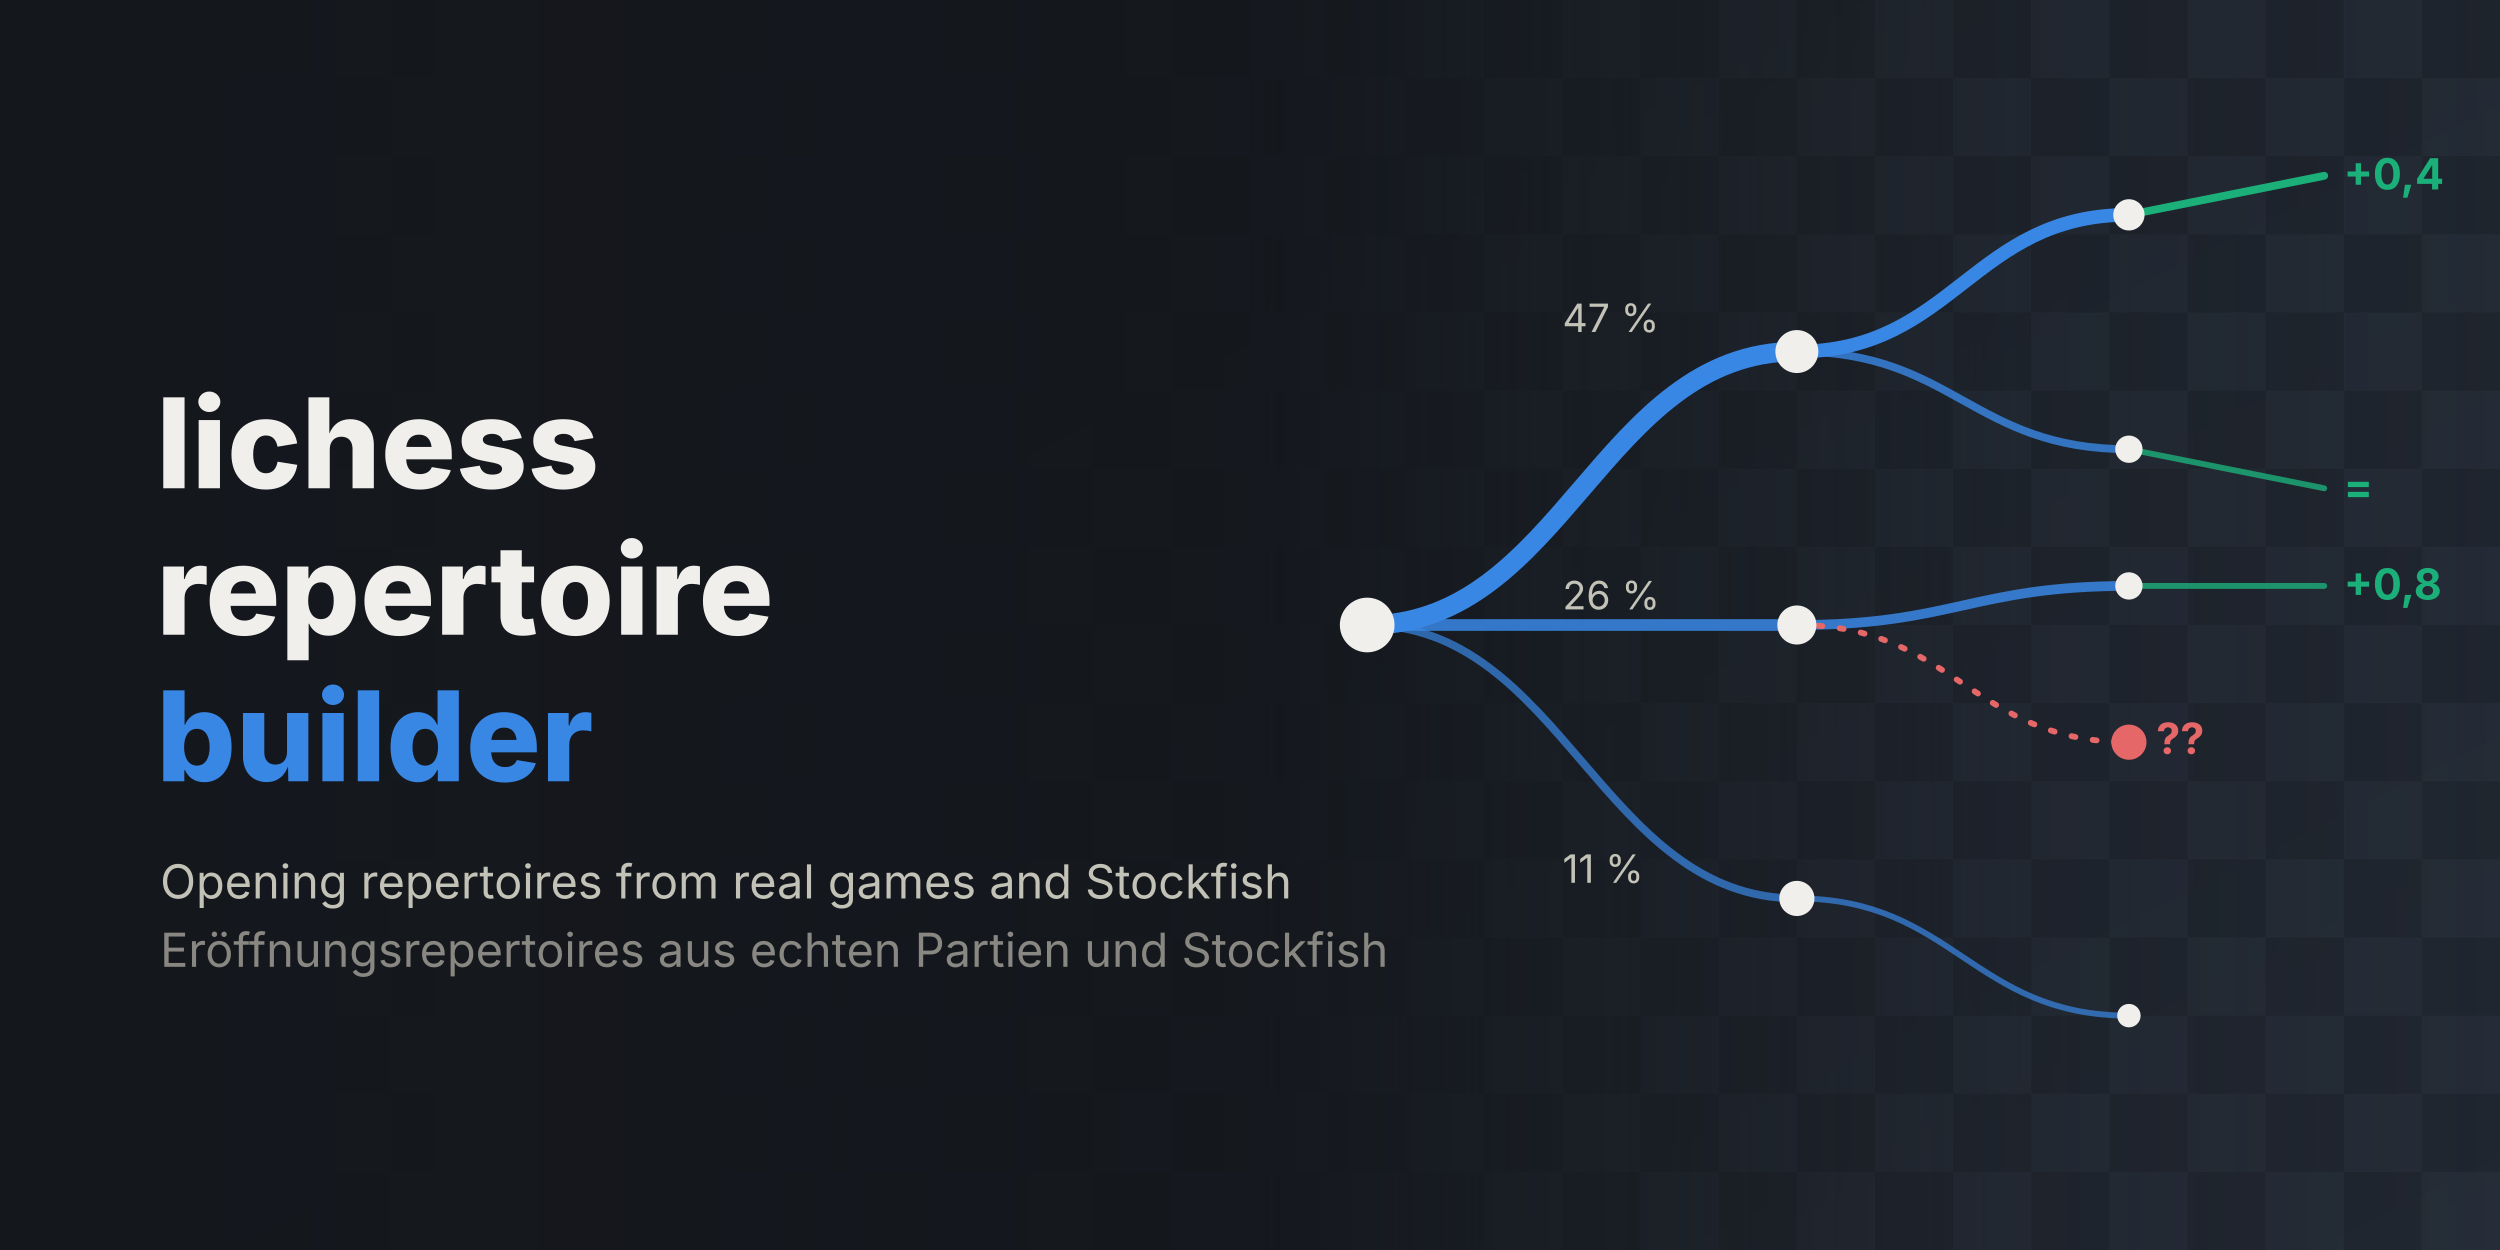
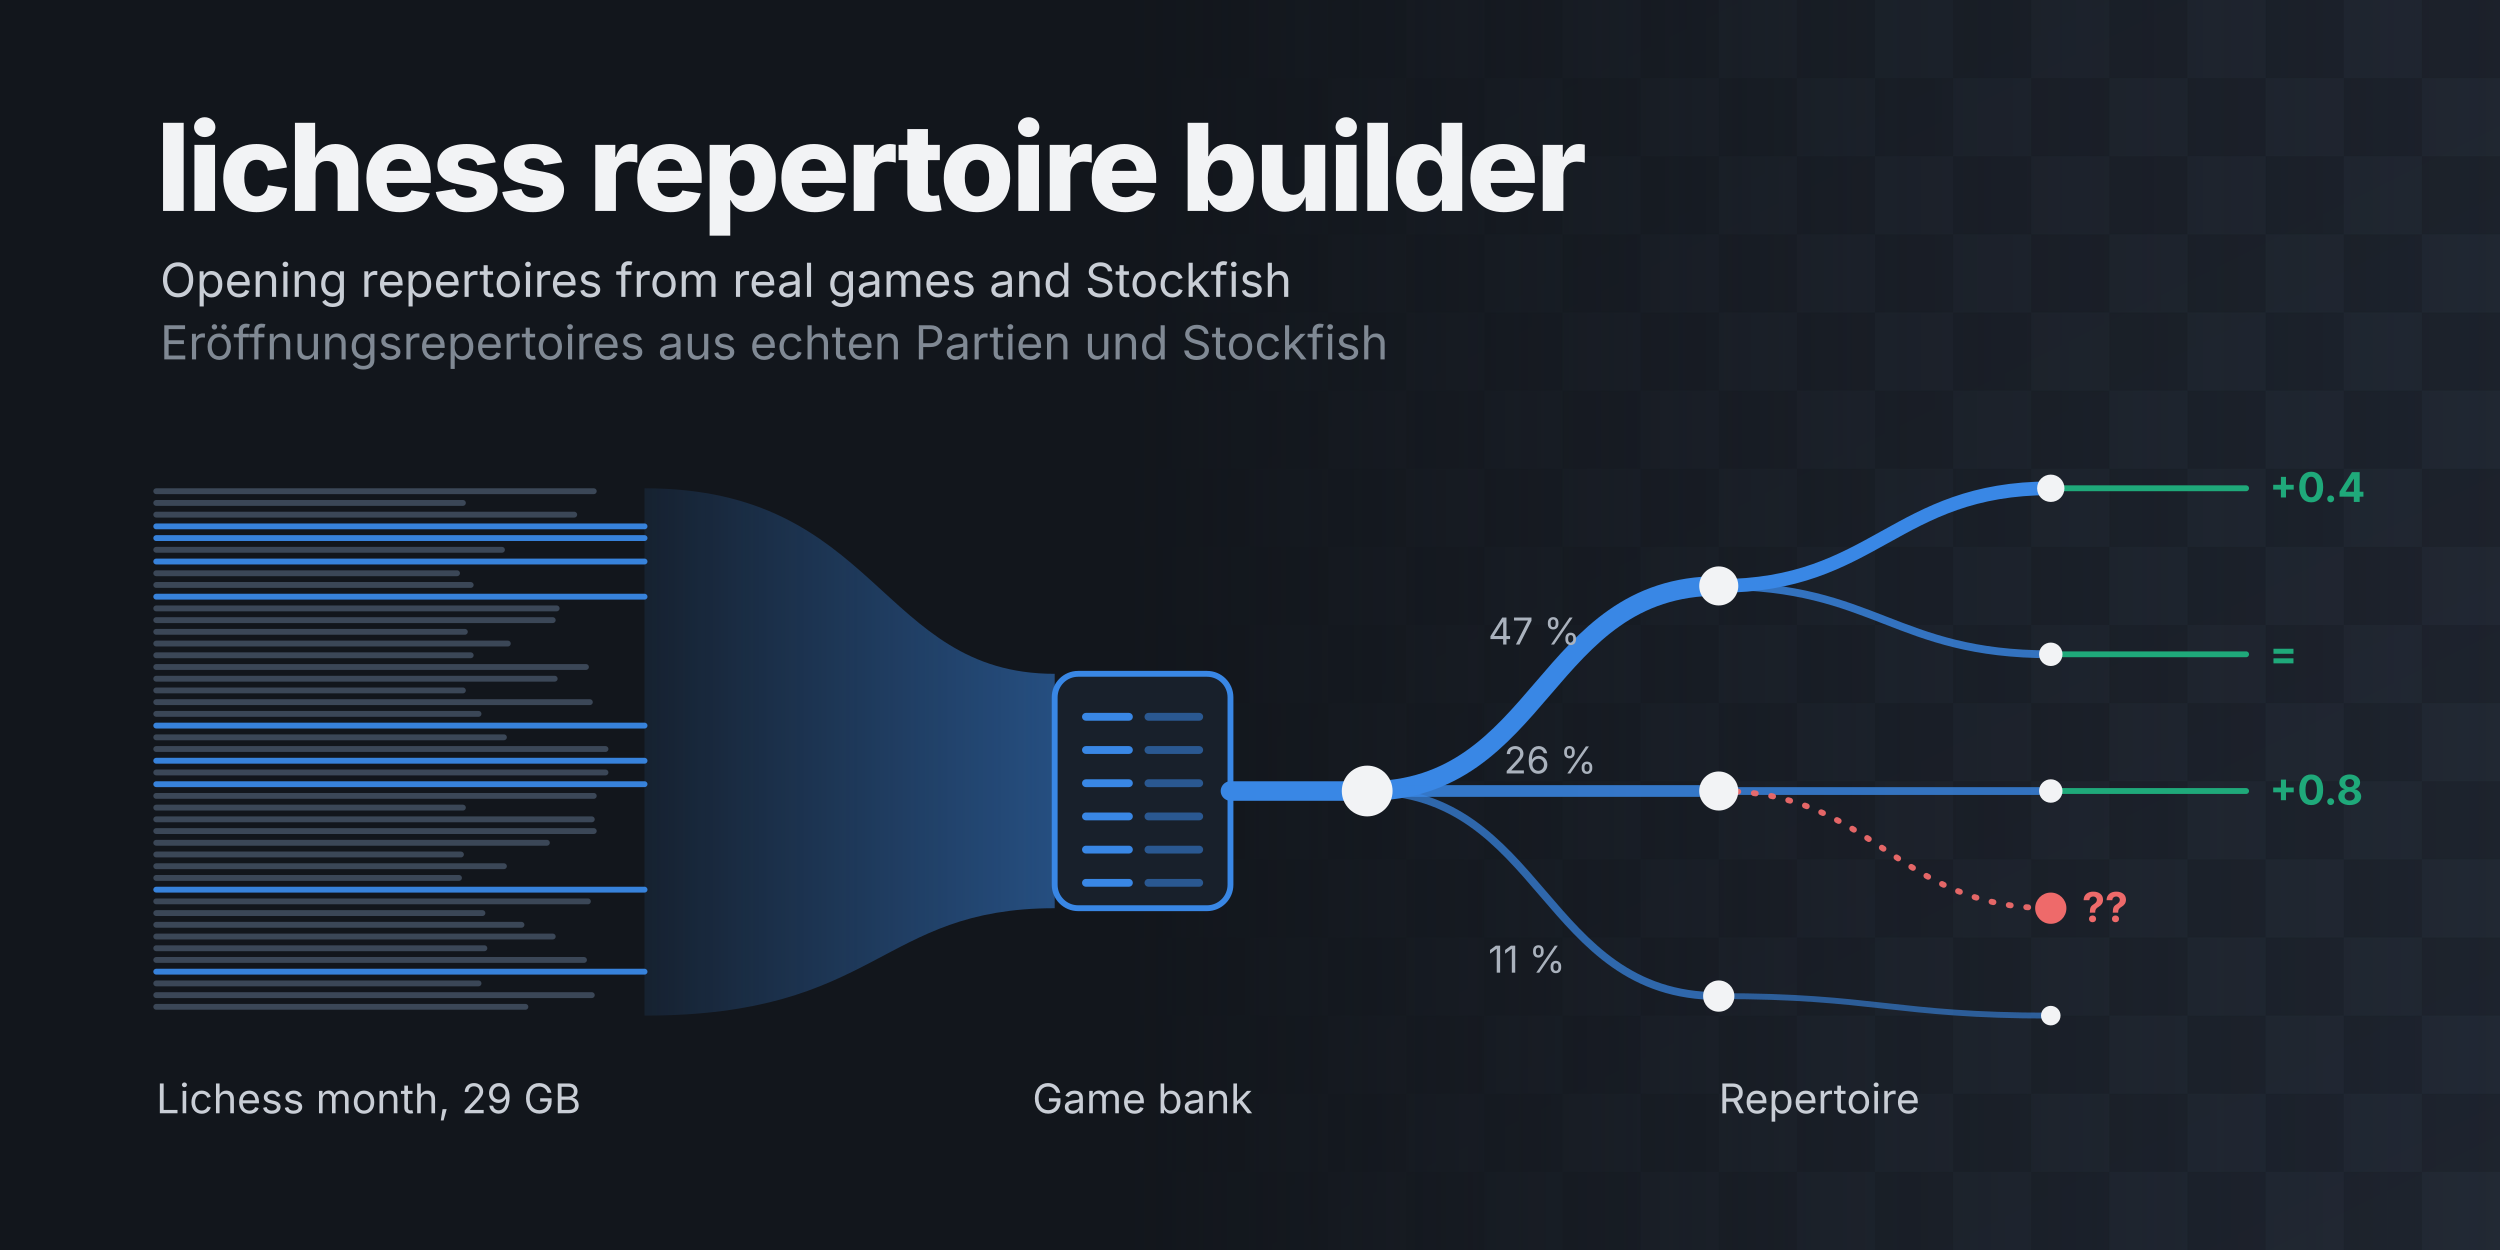
- <svg xmlns="http://www.w3.org/2000/svg" viewBox="0 0 1280 640" width="1280" height="640" role="img" aria-label="lichess repertoire builder">
+ <svg xmlns="http://www.w3.org/2000/svg" viewBox="0 0 1280 640" width="1280" height="640" role="img" aria-labelledby="t d">
  <defs>
    <linearGradient id="bg" x1="0" y1="0" x2="1" y2="1">
-       <stop offset="0" stop-color="#14171c" />
-       <stop offset="1" stop-color="#1d232c" />
+       <stop offset="0" stop-color="#12161c" />
+       <stop offset="1" stop-color="#1a2029" />
    </linearGradient>
    <linearGradient id="fade" x1="0" y1="0" x2="1" y2="0">
-       <stop offset="0" stop-color="#14171c" stop-opacity="1" />
-       <stop offset="0.5" stop-color="#14171c" stop-opacity="0.95" />
-       <stop offset="0.8" stop-color="#14171c" stop-opacity="0.2" />
-       <stop offset="1" stop-color="#14171c" stop-opacity="0" />
+       <stop offset="0.45" stop-color="#12161c" stop-opacity="1" />
+       <stop offset="0.75" stop-color="#12161c" stop-opacity="0.35" />
+       <stop offset="1" stop-color="#12161c" stop-opacity="0" />
+     </linearGradient>
+     <linearGradient id="band" x1="0" y1="0" x2="1" y2="0">
+       <stop offset="0" stop-color="#3987e5" stop-opacity="0.10" />
+       <stop offset="1" stop-color="#3987e5" stop-opacity="0.50" />
    </linearGradient>
    <pattern id="board" width="80" height="80" patternUnits="userSpaceOnUse">
-       <rect width="80" height="80" fill="#232a34" />
-       <rect width="40" height="40" fill="#2c3542" />
-       <rect x="40" y="40" width="40" height="40" fill="#2c3542" />
+       <rect width="80" height="80" fill="#212833" />
+       <rect width="40" height="40" fill="#29323f" />
+       <rect x="40" y="40" width="40" height="40" fill="#29323f" />
    </pattern>
  </defs>
  <rect width="1280" height="640" fill="url(#bg)" />
-   <rect x="0" y="0" width="1280" height="640" fill="url(#board)" opacity="0.55" />
-   <rect x="0" y="0" width="1280" height="640" fill="url(#fade)" />
-   <g fill="none" stroke-linecap="round">
-     <path d="M700 320 C 800 320, 820 180, 920 180" stroke="#3987e5" stroke-width="10" />
-     <path d="M700 320 C 800 320, 820 320, 920 320" stroke="#3987e5" stroke-width="6" opacity="0.85" />
-     <path d="M700 320 C 800 320, 820 460, 920 460" stroke="#3987e5" stroke-width="4" opacity="0.7" />
-     <path d="M920 180 C 1000 180, 1010 110, 1090 110" stroke="#3987e5" stroke-width="7" />
-     <path d="M920 180 C 1000 180, 1010 230, 1090 230" stroke="#3987e5" stroke-width="4" opacity="0.8" />
-     <path d="M920 320 C 1000 320, 1010 300, 1090 300" stroke="#3987e5" stroke-width="5" opacity="0.85" />
-     <path d="M920 320 C 1000 320, 1010 380, 1090 380" stroke="#e66767" stroke-width="3" stroke-dasharray="2 9" />
-     <path d="M920 460 C 1000 460, 1010 520, 1090 520" stroke="#3987e5" stroke-width="3" opacity="0.7" />
-     <path d="M1090 110 L 1190 90" stroke="#1baf7a" stroke-width="4" />
-     <path d="M1090 230 L 1190 250" stroke="#1baf7a" stroke-width="3" opacity="0.8" />
-     <path d="M1090 300 L 1190 300" stroke="#1baf7a" stroke-width="3" opacity="0.8" />
+   <rect width="1280" height="640" fill="url(#board)" opacity="0.5" />
+   <rect width="1280" height="640" fill="url(#fade)" />
+   <g font-family="Inter, 'Helvetica Neue', Arial, sans-serif">
+     <text x="80" y="108" font-size="62" font-weight="800" letter-spacing="-1.5" fill="#f2f3f5">lichess repertoire builder</text>
+     <text x="82" y="152" font-size="24" fill="#c9ced6">Opening repertoires from real games and Stockfish</text>
+     <text x="82" y="184" font-size="24" fill="#808994">Eröffnungsrepertoires aus echten Partien und Stockfish</text>
  </g>
-   <g fill="#f0efec">
-     <circle cx="700" cy="320" r="14" />
-     <circle cx="920" cy="180" r="11" />
-     <circle cx="920" cy="320" r="10" />
-     <circle cx="920" cy="460" r="9" />
-     <circle cx="1090" cy="110" r="8" />
-     <circle cx="1090" cy="230" r="7" />
-     <circle cx="1090" cy="300" r="7" />
-     <circle cx="1090" cy="520" r="6" />
+   <g stroke-linecap="round">
+     <line x1="80" y1="251.5" x2="304" y2="251.5" stroke="#3b4757" stroke-width="3" />
+     <line x1="80" y1="257.5" x2="237" y2="257.5" stroke="#3b4757" stroke-width="3" />
+     <line x1="80" y1="263.5" x2="294" y2="263.5" stroke="#3b4757" stroke-width="3" />
+     <line x1="80" y1="269.5" x2="330" y2="269.5" stroke="#3987e5" stroke-width="3" opacity="0.95" />
+     <line x1="80" y1="275.5" x2="330" y2="275.5" stroke="#3987e5" stroke-width="3" opacity="0.95" />
+     <line x1="80" y1="281.5" x2="257" y2="281.5" stroke="#3b4757" stroke-width="3" />
+     <line x1="80" y1="287.5" x2="330" y2="287.5" stroke="#3987e5" stroke-width="3" opacity="0.95" />
+     <line x1="80" y1="293.5" x2="234" y2="293.5" stroke="#3b4757" stroke-width="3" />
+     <line x1="80" y1="299.5" x2="241" y2="299.5" stroke="#3b4757" stroke-width="3" />
+     <line x1="80" y1="305.5" x2="330" y2="305.5" stroke="#3987e5" stroke-width="3" opacity="0.95" />
+     <line x1="80" y1="311.5" x2="285" y2="311.5" stroke="#3b4757" stroke-width="3" />
+     <line x1="80" y1="317.5" x2="283" y2="317.5" stroke="#3b4757" stroke-width="3" />
+     <line x1="80" y1="323.5" x2="238" y2="323.5" stroke="#3b4757" stroke-width="3" />
+     <line x1="80" y1="329.5" x2="260" y2="329.5" stroke="#3b4757" stroke-width="3" />
+     <line x1="80" y1="335.5" x2="241" y2="335.5" stroke="#3b4757" stroke-width="3" />
+     <line x1="80" y1="341.5" x2="300" y2="341.5" stroke="#3b4757" stroke-width="3" />
+     <line x1="80" y1="347.5" x2="284" y2="347.5" stroke="#3b4757" stroke-width="3" />
+     <line x1="80" y1="353.5" x2="237" y2="353.5" stroke="#3b4757" stroke-width="3" />
+     <line x1="80" y1="359.5" x2="302" y2="359.5" stroke="#3b4757" stroke-width="3" />
+     <line x1="80" y1="365.5" x2="245" y2="365.5" stroke="#3b4757" stroke-width="3" />
+     <line x1="80" y1="371.5" x2="330" y2="371.5" stroke="#3987e5" stroke-width="3" opacity="0.95" />
+     <line x1="80" y1="377.5" x2="258" y2="377.5" stroke="#3b4757" stroke-width="3" />
+     <line x1="80" y1="383.5" x2="310" y2="383.5" stroke="#3b4757" stroke-width="3" />
+     <line x1="80" y1="389.5" x2="330" y2="389.5" stroke="#3987e5" stroke-width="3" opacity="0.95" />
+     <line x1="80" y1="395.5" x2="310" y2="395.5" stroke="#3b4757" stroke-width="3" />
+     <line x1="80" y1="401.5" x2="330" y2="401.5" stroke="#3987e5" stroke-width="3" opacity="0.95" />
+     <line x1="80" y1="407.5" x2="304" y2="407.5" stroke="#3b4757" stroke-width="3" />
+     <line x1="80" y1="413.5" x2="237" y2="413.5" stroke="#3b4757" stroke-width="3" />
+     <line x1="80" y1="419.5" x2="303" y2="419.5" stroke="#3b4757" stroke-width="3" />
+     <line x1="80" y1="425.5" x2="304" y2="425.5" stroke="#3b4757" stroke-width="3" />
+     <line x1="80" y1="431.5" x2="280" y2="431.5" stroke="#3b4757" stroke-width="3" />
+     <line x1="80" y1="437.5" x2="236" y2="437.5" stroke="#3b4757" stroke-width="3" />
+     <line x1="80" y1="443.5" x2="258" y2="443.5" stroke="#3b4757" stroke-width="3" />
+     <line x1="80" y1="449.5" x2="235" y2="449.5" stroke="#3b4757" stroke-width="3" />
+     <line x1="80" y1="455.5" x2="330" y2="455.5" stroke="#3987e5" stroke-width="3" opacity="0.95" />
+     <line x1="80" y1="461.5" x2="301" y2="461.5" stroke="#3b4757" stroke-width="3" />
+     <line x1="80" y1="467.5" x2="247" y2="467.5" stroke="#3b4757" stroke-width="3" />
+     <line x1="80" y1="473.5" x2="267" y2="473.5" stroke="#3b4757" stroke-width="3" />
+     <line x1="80" y1="479.5" x2="283" y2="479.5" stroke="#3b4757" stroke-width="3" />
+     <line x1="80" y1="485.5" x2="248" y2="485.5" stroke="#3b4757" stroke-width="3" />
+     <line x1="80" y1="491.5" x2="299" y2="491.5" stroke="#3b4757" stroke-width="3" />
+     <line x1="80" y1="497.5" x2="330" y2="497.5" stroke="#3987e5" stroke-width="3" opacity="0.95" />
+     <line x1="80" y1="503.5" x2="245" y2="503.5" stroke="#3b4757" stroke-width="3" />
+     <line x1="80" y1="509.5" x2="303" y2="509.5" stroke="#3b4757" stroke-width="3" />
+     <line x1="80" y1="515.5" x2="269" y2="515.5" stroke="#3b4757" stroke-width="3" />
  </g>
-   <circle cx="1090" cy="380" r="9" fill="#e66767" />
-   <text x="1104" y="386" font-family="system-ui, -apple-system, 'Segoe UI', sans-serif" font-size="22" font-weight="700" fill="#e66767">??</text>
-   <g font-family="system-ui, -apple-system, 'Segoe UI', sans-serif" font-size="20" fill="#c3c2b7">
-     <text x="800" y="170">47 %</text>
-     <text x="800" y="312">26 %</text>
-     <text x="800" y="452">11 %</text>
+   <path d="M330 250 C 450 250 450 345 540 345 L 540 465 C 450 465 450 520 330 520 Z" fill="url(#band)" />
+   <rect x="540" y="345" width="90" height="120" rx="12" fill="#18202b" stroke="#3987e5" stroke-width="3" />
+   <line x1="556" y1="367" x2="578" y2="367" stroke="#3987e5" stroke-width="4" stroke-linecap="round" />
+   <line x1="588" y1="367" x2="614" y2="367" stroke="#3987e5" stroke-width="4" stroke-linecap="round" opacity="0.55" />
+   <line x1="556" y1="384" x2="578" y2="384" stroke="#3987e5" stroke-width="4" stroke-linecap="round" />
+   <line x1="588" y1="384" x2="614" y2="384" stroke="#3987e5" stroke-width="4" stroke-linecap="round" opacity="0.55" />
+   <line x1="556" y1="401" x2="578" y2="401" stroke="#3987e5" stroke-width="4" stroke-linecap="round" />
+   <line x1="588" y1="401" x2="614" y2="401" stroke="#3987e5" stroke-width="4" stroke-linecap="round" opacity="0.55" />
+   <line x1="556" y1="418" x2="578" y2="418" stroke="#3987e5" stroke-width="4" stroke-linecap="round" />
+   <line x1="588" y1="418" x2="614" y2="418" stroke="#3987e5" stroke-width="4" stroke-linecap="round" opacity="0.55" />
+   <line x1="556" y1="435" x2="578" y2="435" stroke="#3987e5" stroke-width="4" stroke-linecap="round" />
+   <line x1="588" y1="435" x2="614" y2="435" stroke="#3987e5" stroke-width="4" stroke-linecap="round" opacity="0.55" />
+   <line x1="556" y1="452" x2="578" y2="452" stroke="#3987e5" stroke-width="4" stroke-linecap="round" />
+   <line x1="588" y1="452" x2="614" y2="452" stroke="#3987e5" stroke-width="4" stroke-linecap="round" opacity="0.55" />
+   <g fill="none" stroke-linecap="round" stroke="#3987e5">
+     <path d="M630 405 L 700 405" stroke-width="10" />
+     <path d="M700 405 C 790 405 790 300 880 300" stroke-width="10" />
+     <path d="M700 405 L 880 405" stroke-width="6" opacity="0.85" />
+     <path d="M700 405 C 790 405 790 510 880 510" stroke-width="4" opacity="0.7" />
+     <path d="M880 300 C 960 300 970 250 1050 250" stroke-width="7" />
+     <path d="M880 300 C 960 300 970 335 1050 335" stroke-width="4" opacity="0.8" />
+     <path d="M880 405 L 1050 405" stroke-width="4" opacity="0.8" />
+     <path d="M880 405 C 960 405 970 465 1050 465" stroke="#ee6a6a" stroke-width="3" stroke-dasharray="1 8" opacity="0.95" />
+     <path d="M880 510 C 960 510 970 520 1050 520" stroke-width="3" opacity="0.6" />
  </g>
-   <g fill="#1baf7a" font-family="system-ui, -apple-system, 'Segoe UI', sans-serif" font-size="22" font-weight="700">
-     <text x="1200" y="97">+0,4</text>
-     <text x="1200" y="257">=</text>
-     <text x="1200" y="307">+0,8</text>
+   <g stroke-width="3" stroke-linecap="round" stroke="#1fa97a">
+     <line x1="1050" y1="250" x2="1150" y2="250" />
+     <line x1="1050" y1="335" x2="1150" y2="335" />
+     <line x1="1050" y1="405" x2="1150" y2="405" />
  </g>
-   <g font-family="system-ui, -apple-system, 'Segoe UI', sans-serif">
-     <text x="80" y="250" font-size="64" font-weight="800" fill="#f0efec">lichess</text>
-     <text x="80" y="325" font-size="64" font-weight="800" fill="#f0efec">repertoire</text>
-     <text x="80" y="400" font-size="64" font-weight="800" fill="#3987e5">builder</text>
-     <text x="82" y="460" font-size="24" fill="#c3c2b7">Opening repertoires from real games and Stockfish</text>
-     <text x="82" y="495" font-size="24" fill="#898781">Eröffnungsrepertoires aus echten Partien und Stockfish</text>
+   <g fill="#f2f3f5">
+     <circle cx="700" cy="405" r="13" />
+     <circle cx="880" cy="300" r="10" />
+     <circle cx="880" cy="405" r="10" />
+     <circle cx="880" cy="510" r="8" />
+     <circle cx="1050" cy="250" r="7" />
+     <circle cx="1050" cy="335" r="6" />
+     <circle cx="1050" cy="405" r="6" />
+     <circle cx="1050" cy="520" r="5" />
+   </g>
+   <circle cx="1050" cy="465" r="8" fill="#ee6a6a" />
+   <g font-family="Inter, 'Helvetica Neue', Arial, sans-serif" font-size="21">
+     <text x="1162" y="257" fill="#1fa97a" font-weight="700">+0.4</text>
+     <text x="1162" y="342" fill="#1fa97a" font-weight="700">=</text>
+     <text x="1162" y="412" fill="#1fa97a" font-weight="700">+0.8</text>
+     <text x="1066" y="472" fill="#ee6a6a" font-weight="700">??</text>
+     <text x="762" y="330" fill="#aab2bd" font-size="19">47 %</text>
+     <text x="770" y="396" fill="#aab2bd" font-size="19">26 %</text>
+     <text x="762" y="498" fill="#aab2bd" font-size="19">11 %</text>
+   </g>
+   <g font-family="Inter, 'Helvetica Neue', Arial, sans-serif" font-size="21" fill="#c9ced6">
+     <text x="80" y="570">Lichess month, 29 GB</text>
+     <text x="585" y="570" text-anchor="middle">Game bank</text>
+     <text x="880" y="570">Repertoire</text>
  </g>
</svg>
